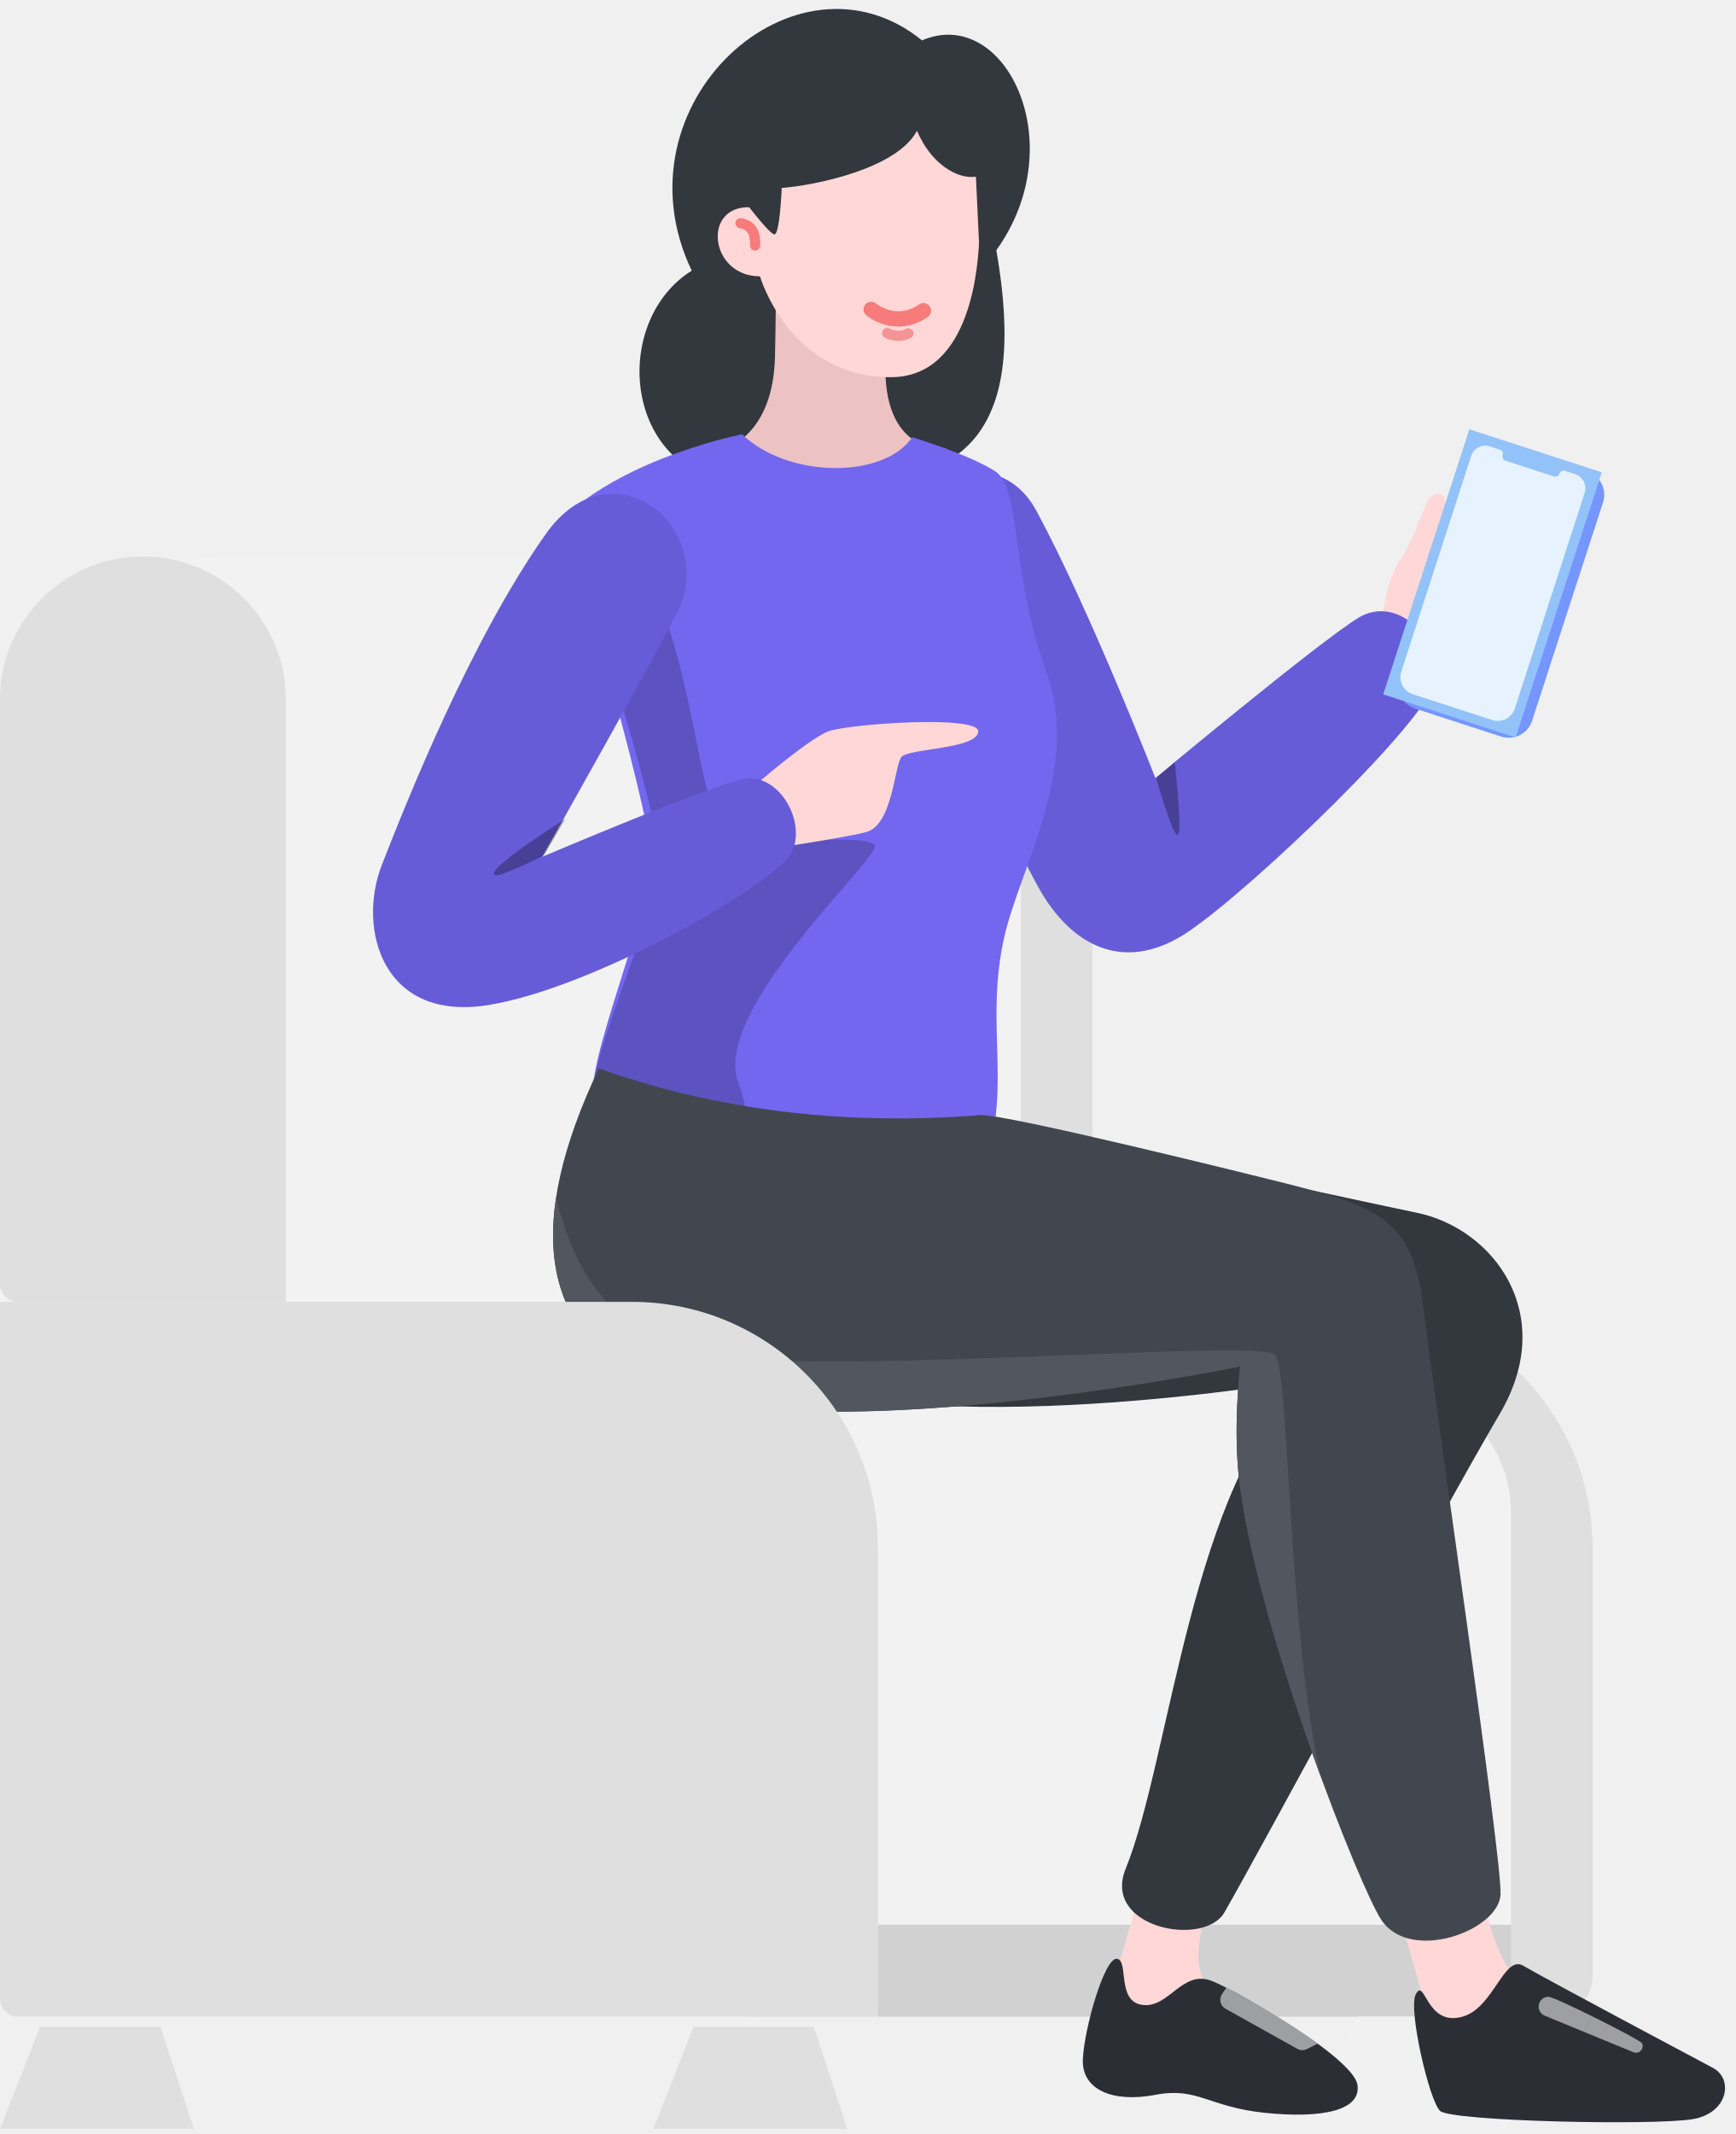
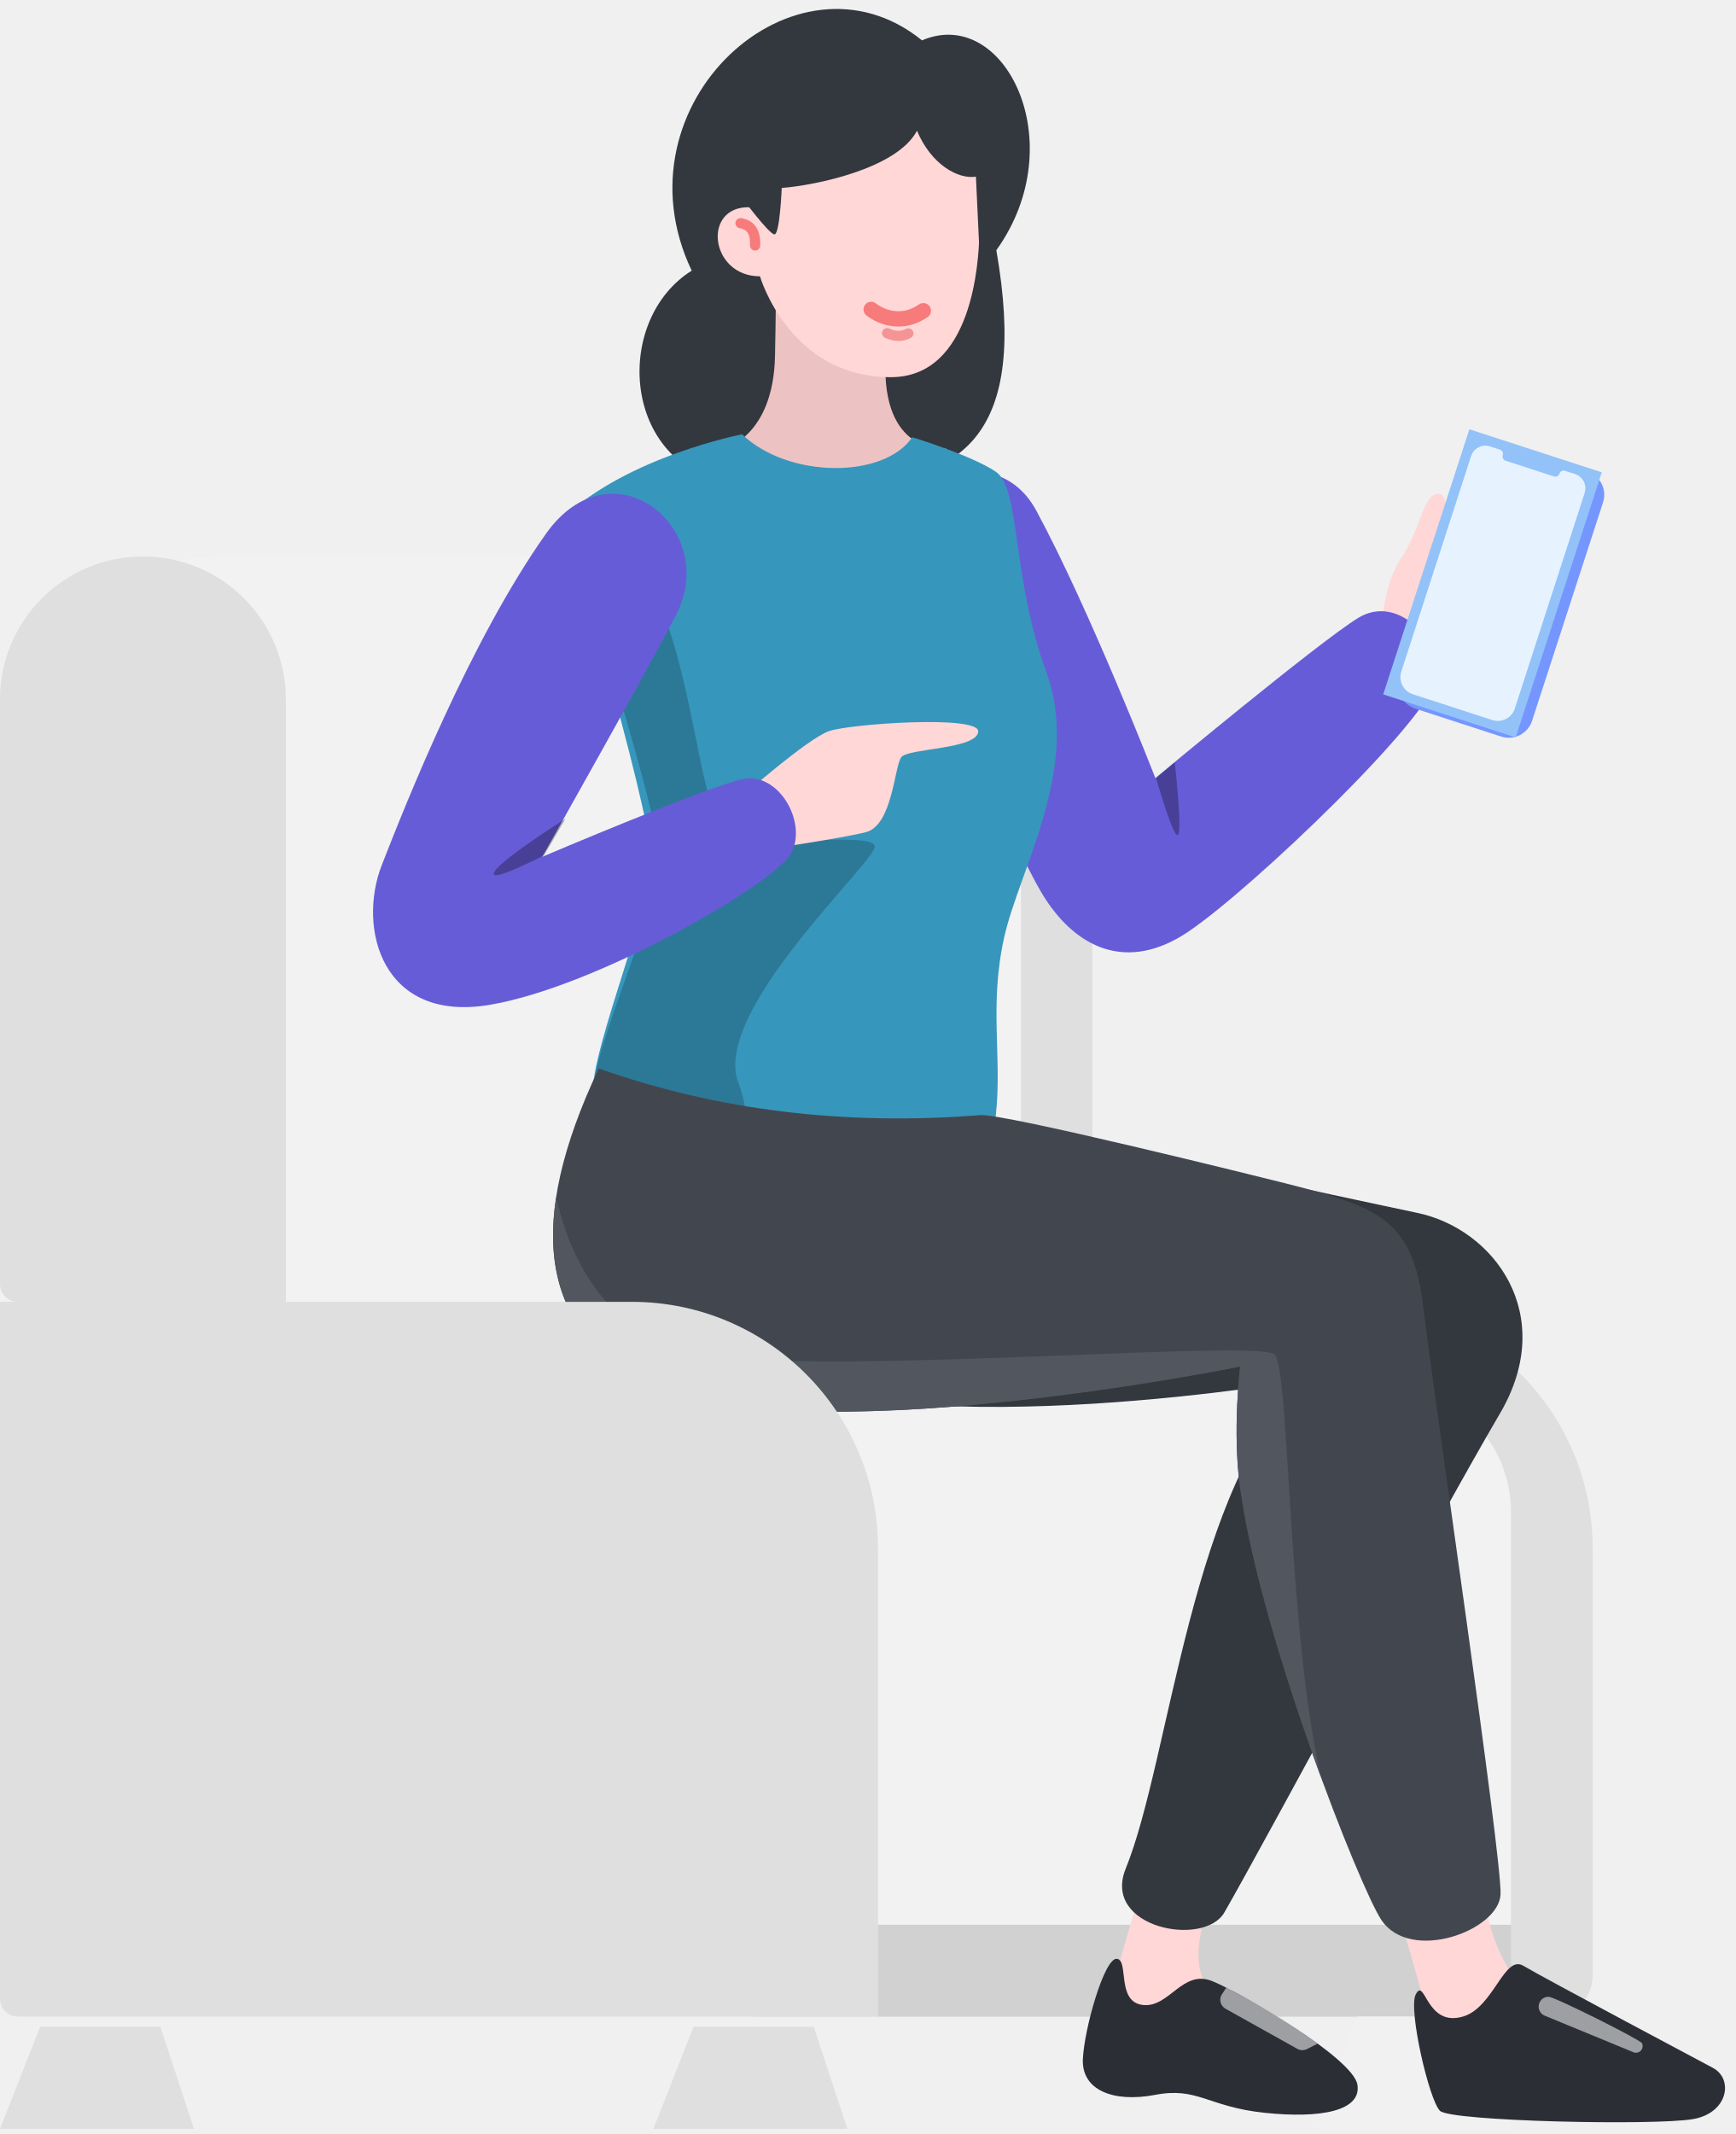
<svg xmlns="http://www.w3.org/2000/svg" width="170px" height="209px" viewBox="0 0 170 209" version="1.1">
  <g id="📝-Pages-New" stroke="none" stroke-width="1" fill="none" fill-rule="evenodd">
    <g id="FAQ" transform="translate(-336, -817)">
      <g id="Illustration" transform="translate(421, 921.5) scale(-1, 1) translate(-421, -921.5) translate(336, 817)">
        <path d="M38.111,127.5 L100,127.5 L100,127.5 L100,193.5 C100,195.709 98.209,197.5 96,197.5 L18,197.5 C15.791,197.5 14,195.709 14,193.5 L14,151.611 C14,138.295 24.795,127.5 38.111,127.5 Z" id="Rectangle" fill="#DFDFDF" />
        <polygon id="Rectangle" fill="#D1D1D1" points="22 188.5 84 188.5 84 197.5 22 197.5" />
        <polygon id="Path" fill="#DFDFDF" points="102.07 198.5 106 208.5 87 208.5 90.293 198.5" />
        <polygon id="Path" fill="#F1F1F1" points="37.07 197.5 41 208.5 22 208.5 25.293 197.5" />
        <polygon id="Path" fill="#DFDFDF" points="166.07 198.5 170 208.5 151 208.5 154.293 198.5" />
        <path d="M86.58,54.796 L100,54.5 L100,54.5 L100,134.5 L63,134.5 L63,78.901 C63,65.792 73.474,55.084 86.58,54.796 Z" id="Rectangle" fill="#DFDFDF" />
        <path d="M94.111,54.5 L148.16,54.5 C160.222,54.5 170,64.278 170,76.34 L170,133.753 C170,134.718 169.218,135.5 168.253,135.5 L70,135.5 L70,135.5 L70,78.611 C70,65.295 80.795,54.5 94.111,54.5 Z" id="Rectangle" fill="#F2F2F2" />
        <path d="M156,54.5 C163.732,54.5 170,60.768 170,68.5 L170,125.753 C170,126.718 169.218,127.5 168.253,127.5 L142,127.5 L142,127.5 L142,68.5 C142,60.768 148.268,54.5 156,54.5 Z" id="Rectangle" fill="#DFDFDF" />
        <path d="M34.6,135.5 L96,135.5 L96,135.5 L96,188.5 L22,188.5 L22,148.1 C22,141.141 27.641,135.5 34.6,135.5 Z" id="Rectangle" fill="#F2F2F2" />
        <g id="Wom1.4" transform="translate(67, 104.5) scale(-1, 1) translate(-67, -104.5) translate(0, 0.5)">
          <g id="Head" transform="translate(26.64127, 0.378756)">
            <path d="M8.147,46.319 C-1.785,44.004 -2.439,30.361 5.112,25.629 C-2.676,9.292 15.333,-6.928 27.669,3.075 C35.756,-0.389 42.476,13.129 34.951,23.628 C38.106,41.654 31.685,46.314 20.109,46.512 L8.147,46.319 Z" id="Path" fill="#33373E" />
            <path d="M8.271,43.06 C8.271,43.06 13.102,41.925 13.27,34.003 C13.437,26.08 13.32,23.376 13.32,23.376 L23.962,23.184 C23.962,23.184 24.078,32.013 24.08,35.207 C24.084,43.785 30.057,43.06 30.057,43.06 C30.057,43.06 28.815,50.016 19.172,50.558 C11.642,50.983 8.271,43.06 8.271,43.06 Z" id="Path" fill="#EDC2C2" />
            <path d="M10.839,19.42 C6.091,19.236 6.866,26.191 11.797,26.182 C11.797,26.182 14.662,36.062 24.607,36.062 C32.684,36.062 33.209,24.546 33.282,22.249 C33.361,19.8 33.371,11.753 33.371,11.753 L10.654,11.742 L10.839,19.42 Z" id="Path" fill="#FFD7D7" />
            <path d="M22.866,28.633 C22.866,28.633 24.498,31.274 27.688,30.334" id="Path" stroke="#F77B7B" stroke-width="1.5" stroke-linecap="round" transform="translate(25.27694, 29.58442) rotate(-18) translate(-25.27694, -29.58442) " />
            <path d="M24.249,31.785 C24.998,32.099 25.708,32.099 26.329,31.738" id="Path" stroke="#F49494" stroke-linecap="round" transform="translate(25.28918, 31.87678) rotate(2) translate(-25.28918, -31.87678) " />
            <path d="M11.057,23.277 C11.356,22.201 11.224,21.261 10.156,20.832" id="Path-8" stroke="#F77B7B" stroke-linecap="round" transform="translate(10.6761, 22.05471) rotate(-13) translate(-10.6761, -22.05471) " />
            <path d="M10.088,18.56 C10.088,18.56 12.69,22.055 13.217,22.073 C13.744,22.092 13.929,17.529 13.929,17.529 C17.121,17.285 25.199,15.675 27.18,11.924 C28.564,15.234 31.212,16.703 32.951,16.421 L33.281,23.452 L34.093,9.317 L9.451,9.317 L10.088,18.56 Z" id="Path" fill="#33373E" />
          </g>
          <g id="LLeg" transform="translate(30.04037, 107.25)">
            <path d="M53.497,75.9 C53.497,75.9 49.238,84.508 52.729,87.221 C56.226,89.934 65.463,95.019 65.463,95.019 L40.992,93.48 L46.431,74.705 L53.497,75.9 Z" id="Path" fill="#FFD7D7" />
            <path d="M43.359,84.092 C44.567,84.233 43.277,88.302 45.892,88.612 C48.501,88.921 49.769,85.066 52.731,86.288 C55.692,87.51 66.492,93.828 66.917,96.411 C67.347,98.994 63.324,99.754 57.805,99.17 C52.287,98.587 51.27,96.623 47.128,97.414 C42.99,98.205 39.891,96.944 40.027,93.919 C40.164,90.894 42.151,83.951 43.359,84.092 Z" id="Path" fill="#2B2E35" />
            <path d="M54.081,86.915 L53.655,87.554 C53.349,88.014 53.473,88.635 53.933,88.941 C53.954,88.956 53.977,88.969 54,88.982 L61.038,92.913 C61.329,93.075 61.681,93.082 61.978,92.931 L63.023,92.401 L63.023,92.401 C61.243,91.111 59.788,90.141 58.18,89.189 C56.945,88.459 55.578,87.706 54.081,86.915 Z" id="Path-14" fill-opacity="0.541" fill="#FFFFFF" />
            <path d="M16.635,0.026 C24.043,0.357 65.276,9.483 72.767,11.034 C80.258,12.584 86.591,20.974 80.879,30.689 C74.463,41.595 57.909,72.567 53.889,79.549 C51.9,83.005 41.864,81.067 44.221,75.267 C48.616,64.455 50.657,37.292 61.861,27.388 C61.861,27.388 24.181,33.951 7.905,26.434 C-3.924,20.969 -1.248,-0.775 16.635,0.026 Z" id="Path" fill="#33373E" />
          </g>
          <g id="LArm" transform="translate(52.38391, 45.76)">
            <path d="M46.782,17.675 C46.782,17.675 46.699,11.643 48.807,8.49 C50.916,5.338 50.999,1.989 52.595,2.099 C54.191,2.208 52.611,9.992 52.611,9.992 C52.611,9.992 54.636,9.218 56.09,8.239 C57.545,7.26 61.955,2.432 62.986,3.288 C64.734,4.745 61.919,12.967 60.386,14.61 C58.848,16.255 50.445,21.661 50.445,21.661 L46.782,17.675 Z" id="Path" fill="#FFD7D7" />
            <path d="M1.256,14.061 C4.702,22.06 11.012,36.754 13.613,41.138 C16.873,46.628 22.014,49.047 28.033,44.973 C34.357,40.693 51.771,23.999 52.282,20.217 C52.788,16.435 48.526,11.898 44.669,14.247 C40.812,16.596 24.787,29.942 24.787,29.942 C24.787,29.942 18.32,13.351 13.117,3.74 C8.611,-4.575 -3.99,1.9 1.256,14.061 Z" id="Path" fill="#675CD7" />
            <path d="M24.854,29.951 C26.012,33.882 26.726,35.733 26.997,35.506 C27.268,35.278 27.164,32.913 26.687,28.41 L24.854,29.951 Z" id="Path" fill-opacity="0.303" fill="#000000" />
          </g>
          <g id="PhoneMini4" transform="translate(110.3976, 56.90821) scale(-1, 1) rotate(-18) translate(-110.3976, -56.90821) translate(102.3976, 42.40821)">
            <g id="Group-3" transform="translate(0, 0)">
              <path d="M2.834,1.009 L11.674,1.009 C12.999,1.009 14.074,2.083 14.074,3.409 L14.074,25.909 C14.074,27.234 12.999,28.309 11.674,28.309 L2.834,28.309 C1.509,28.309 0.434,27.234 0.434,25.909 L0.434,3.409 C0.434,2.083 1.509,1.009 2.834,1.009 Z" id="Rectangle" fill="#7596FF" fill-rule="nonzero" />
              <rect id="Rectangle" fill="#93C2F9" x="1.461" y="0.65" width="13.64" height="27.3" />
              <path d="M3.899,1.625 L4.934,1.625 C5.145,1.625 5.32,1.777 5.356,1.977 L5.363,2.055 C5.363,2.292 5.555,2.484 5.793,2.484 L10.781,2.484 C10.991,2.484 11.167,2.332 11.203,2.132 L11.21,2.055 C11.21,1.817 11.402,1.625 11.639,1.625 L12.669,1.625 C13.433,1.625 14.06,2.214 14.121,2.964 L14.126,3.085 L14.126,3.085 L14.106,25.285 C14.104,26.254 13.319,27.038 12.351,27.04 L4.167,27.04 C3.241,27.041 2.482,26.323 2.418,25.412 L2.413,25.287 C2.413,25.286 2.413,25.285 2.415,25.285 L2.434,3.09 C2.435,2.281 3.091,1.625 3.899,1.625 Z" id="Rectangle" fill="#E6F3FF" fill-rule="nonzero" />
            </g>
          </g>
          <g id="Body" transform="translate(19.19922, 42.03301)">
-             <path d="M0,8.15 C0,8.15 8.305,35.978 8.551,41.246 C8.797,46.514 1.758,61.997 2.957,65.911 C5.72,74.954 40.995,78.848 42.343,66.682 C42.971,61.009 41.663,55.917 43.17,49.231 C44.672,42.546 50.709,32.612 47.285,23.271 C43.861,13.931 44.778,5.29 42.329,3.657 C39.88,2.024 34.156,0.289 34.156,0.289 C31.372,4.389 21.973,4.329 17.489,-4.61852778e-14 C17.489,-4.61852778e-14 6.348,2.163 0,8.15 Z" id="Path" fill="#7367F0" />
+             <path d="M0,8.15 C0,8.15 8.305,35.978 8.551,41.246 C8.797,46.514 1.758,61.997 2.957,65.911 C5.72,74.954 40.995,78.848 42.343,66.682 C42.971,61.009 41.663,55.917 43.17,49.231 C44.672,42.546 50.709,32.612 47.285,23.271 C43.861,13.931 44.778,5.29 42.329,3.657 C39.88,2.024 34.156,0.289 34.156,0.289 C31.372,4.389 21.973,4.329 17.489,-4.61852778e-14 C17.489,-4.61852778e-14 6.348,2.163 0,8.15 Z" id="Path" fill="#3796bc" />
            <path d="M7.442,12.657 C12.978,21.448 12.961,36.755 15.934,38.76 C18.907,40.764 30.479,38.797 30.479,40.385 C30.479,41.972 14.488,56.522 17.113,63.477 C18.487,67.119 18.115,70.377 15.994,73.251 L15.302,73.1 C9.002,71.675 3.936,69.117 2.957,65.911 C1.758,61.997 9.609,46.514 9.363,41.246 C9.154,36.774 2.553,16.046 0.563,9.882 C2.183,7.021 4.476,7.946 7.442,12.657 Z" id="Path" fill-opacity="0.199" fill="#000000" />
          </g>
          <g id="RArm" transform="translate(0, 47.85625)">
            <path d="M36.081,30.158 C36.081,30.158 43.076,23.962 45.217,23.243 C47.359,22.524 59.9,21.661 59.821,23.285 C59.731,25.026 52.995,24.926 52.297,25.782 C51.599,26.638 51.44,32.491 48.802,33.148 C46.169,33.805 38.275,34.938 38.275,34.938 L36.081,30.158 Z" id="Path" fill="#FFD7D7" />
            <path d="M17.471,3.926 C10.102,14.334 3.81,30.189 1.395,36.371 C-1.021,42.552 1.416,51.876 12.036,50.045 C22.637,48.22 39.504,38.3 41.37,35.406 C43.237,32.513 40.401,27.247 36.831,27.937 C33.523,28.574 17.116,35.556 17.116,35.556 C17.116,35.556 27.672,16.832 30.249,11.813 C34.554,3.431 23.963,-5.246 17.471,3.926 Z" id="Path" fill="#675CD7" />
            <path d="M17.283,35.428 C13.598,37.26 11.98,37.792 12.429,37.024 C12.879,36.255 15.2,34.521 19.393,31.821 L17.283,35.428 Z" id="Path" fill-opacity="0.303" fill="#000000" />
          </g>
          <g id="RLeg" transform="translate(17.86184, 104)">
            <path d="M91.408,79.495 C91.408,79.495 91.279,89.628 99.622,93.416 C107.96,97.204 113.9,96.976 113.144,99.904 C112.388,102.833 90.686,102.714 88.659,100.424 C86.932,98.476 83.176,80.333 82.141,81.72 L91.408,79.495 Z" id="Path" fill="#FFD7D7" />
            <path d="M84.807,90.837 C85.739,89.036 85.797,94.103 89.472,92.987 C92.454,92.08 93.474,86.893 95.358,88.029 C97.243,89.165 113.83,97.974 113.925,98.027 C115.967,99.128 115.397,102.463 111.947,103.045 C108.114,103.692 88.254,103.257 87.189,102.234 C86.123,101.212 84.06,92.282 84.807,90.837 Z" id="Path" fill="#2B2E35" />
            <path d="M97.812,91.059 C97.812,91.059 97.812,91.059 97.812,91.059 C97.28,91.059 96.849,91.49 96.849,92.022 C96.849,92.412 97.084,92.764 97.445,92.912 L106.135,96.493 C106.468,96.63 106.849,96.471 106.986,96.139 C107.056,95.968 107.051,95.775 106.971,95.609 C106.971,95.609 106.971,95.609 106.971,95.609 C106.809,95.271 98.437,91.059 97.812,91.059 Z" id="Path-14" fill-opacity="0.541" fill="#FFFFFF" />
            <path d="M4.789,0.143 C-2.392,15.318 -0.936,25.511 9.154,30.722 C23.792,38.281 67.612,29.341 67.612,29.341 C67.612,29.341 66.829,35.65 67.612,41.277 C69.657,55.972 79.383,80.456 81.441,83.533 C84.286,87.787 92.955,84.579 93.118,81.036 C93.282,77.494 86.583,32.251 85.565,23.623 C84.552,14.995 81.352,13.742 72.008,11.383 C69.862,10.842 44.476,4.528 42.151,4.712 C28.829,5.766 16.375,4.243 4.789,0.143 Z" id="Path" fill="#42474F" />
            <path d="M16.595,28.373 C31.087,29.998 69.453,26.648 70.994,28.17 C72.465,29.624 72.22,54.905 75.52,69.538 L75.018,68.156 C71.914,59.53 68.692,49.038 67.612,41.277 C66.829,35.65 67.612,29.341 67.612,29.341 L65.845,29.683 C57.515,31.249 22.035,37.374 9.154,30.722 C2.175,27.118 -0.673,21.13 0.61,12.759 C2.819,22.221 8.148,27.426 16.595,28.373 Z" id="Path" fill="#52565E" />
          </g>
        </g>
        <path d="M108.111,127.5 L170,127.5 L170,127.5 L170,195.753 C170,196.718 169.218,197.5 168.253,197.5 L84,197.5 L84,197.5 L84,151.611 C84,138.295 94.795,127.5 108.111,127.5 Z" id="Rectangle" fill="#DFDFDF" />
      </g>
    </g>
  </g>
</svg>
